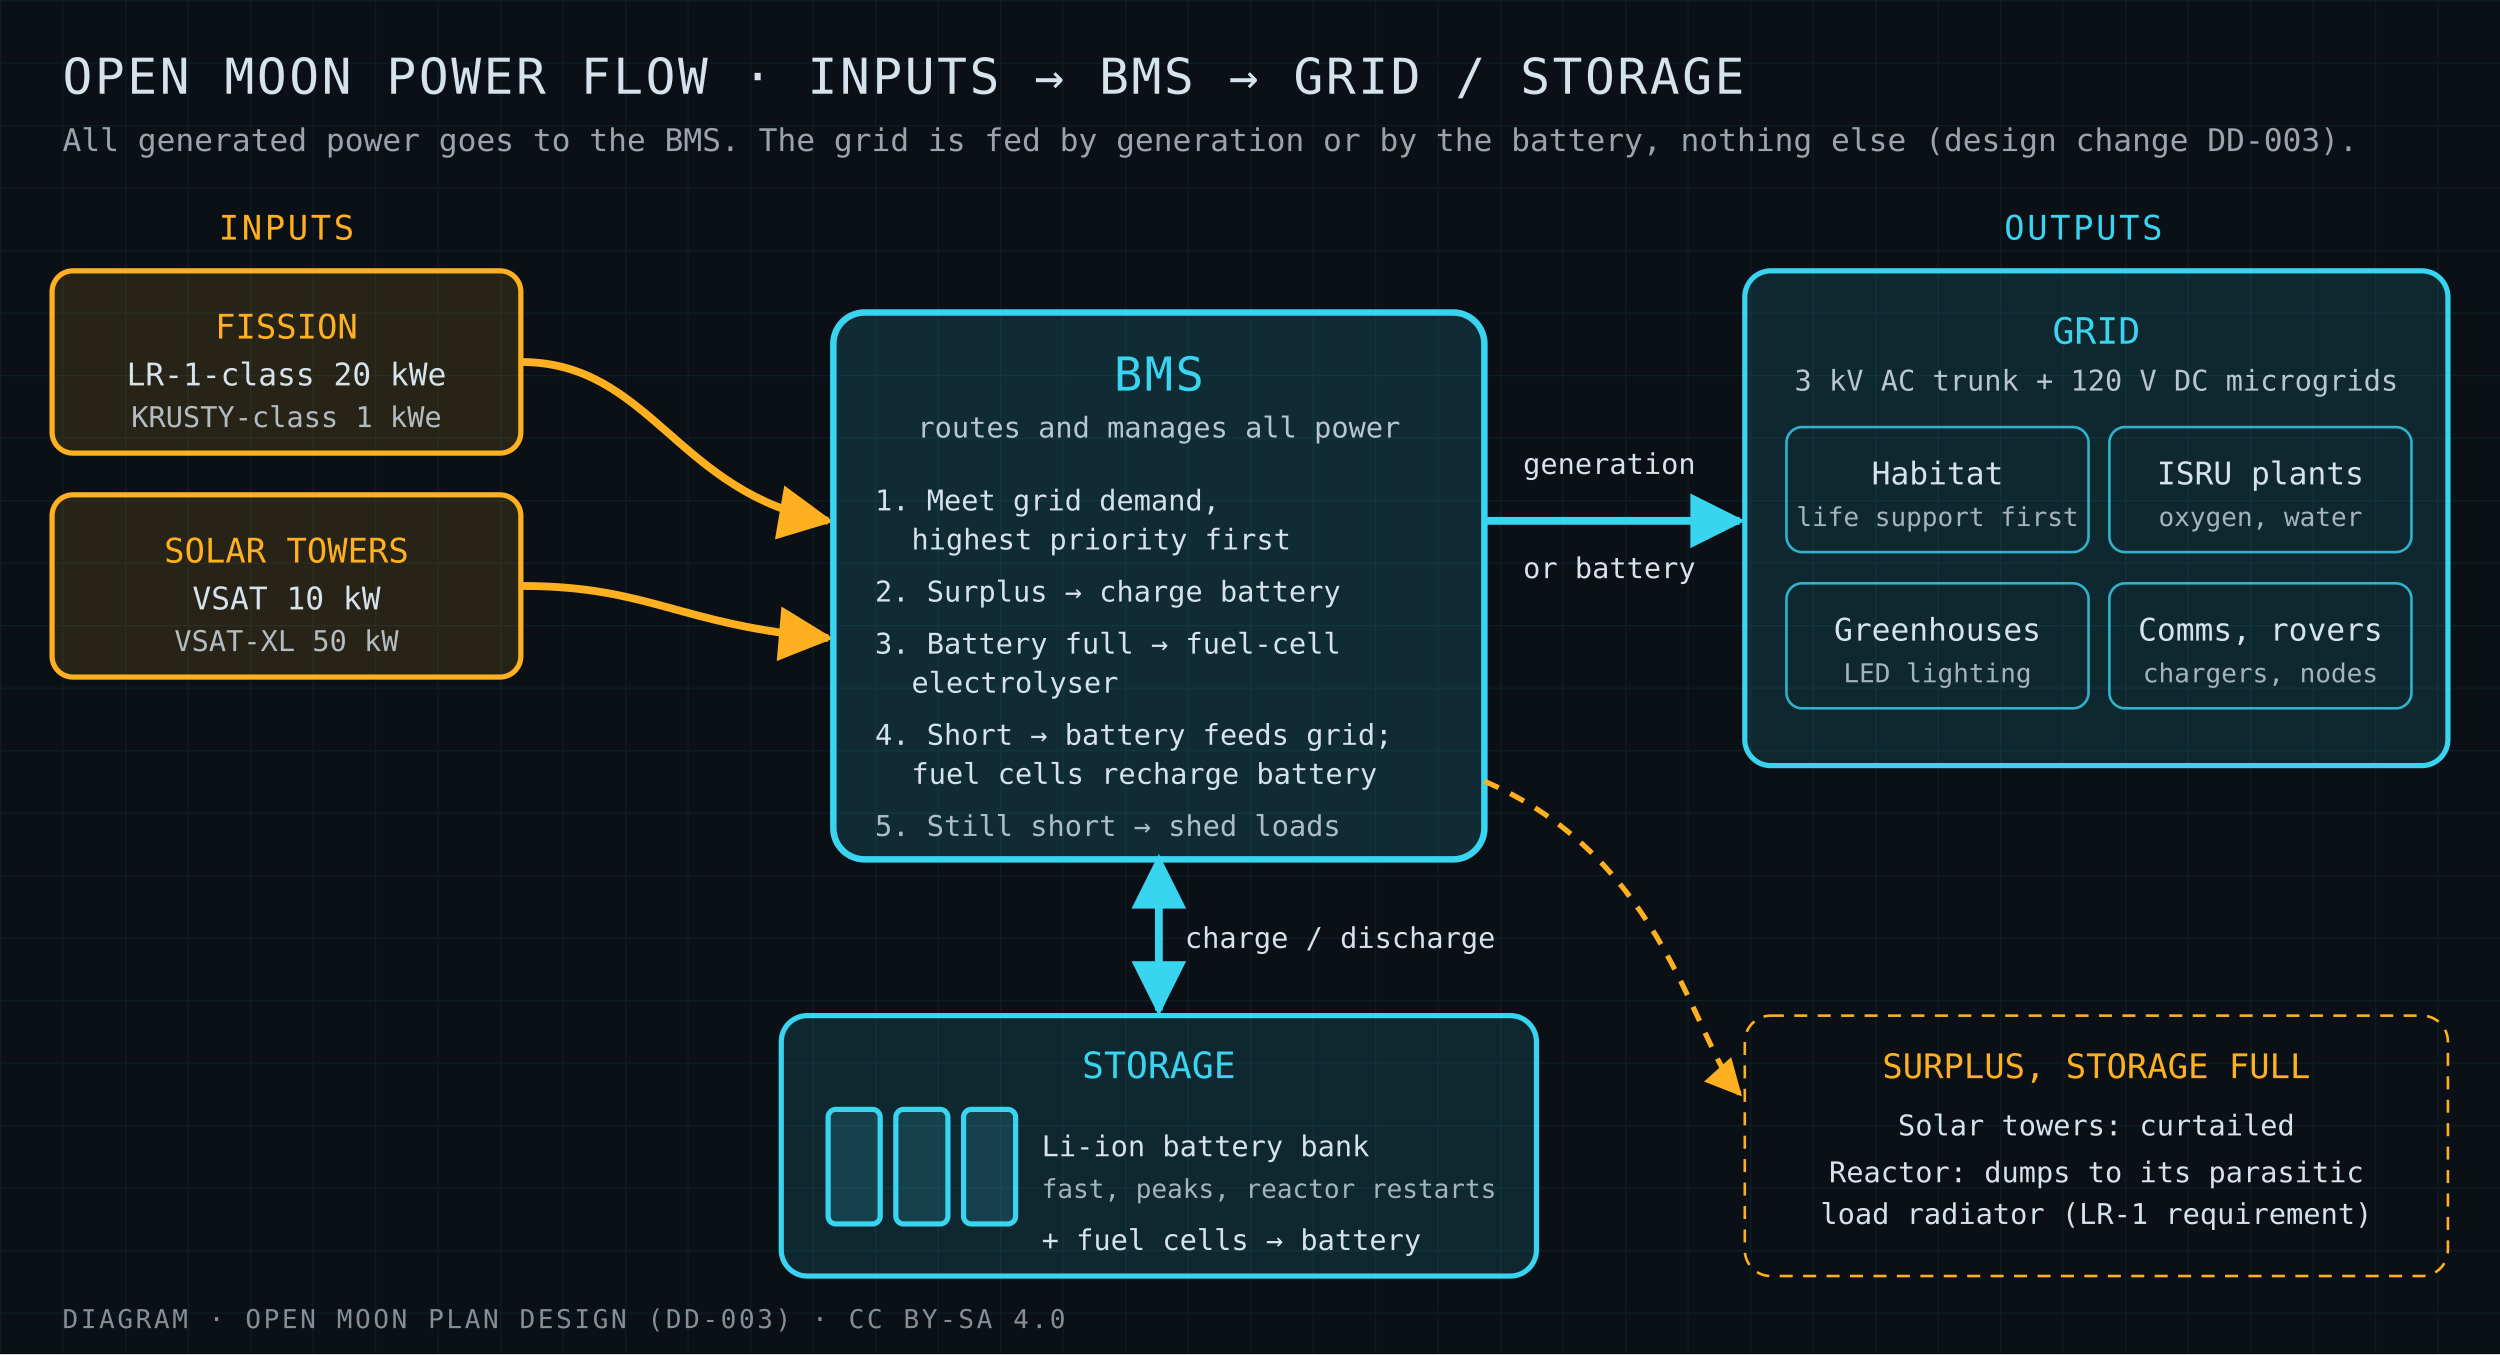
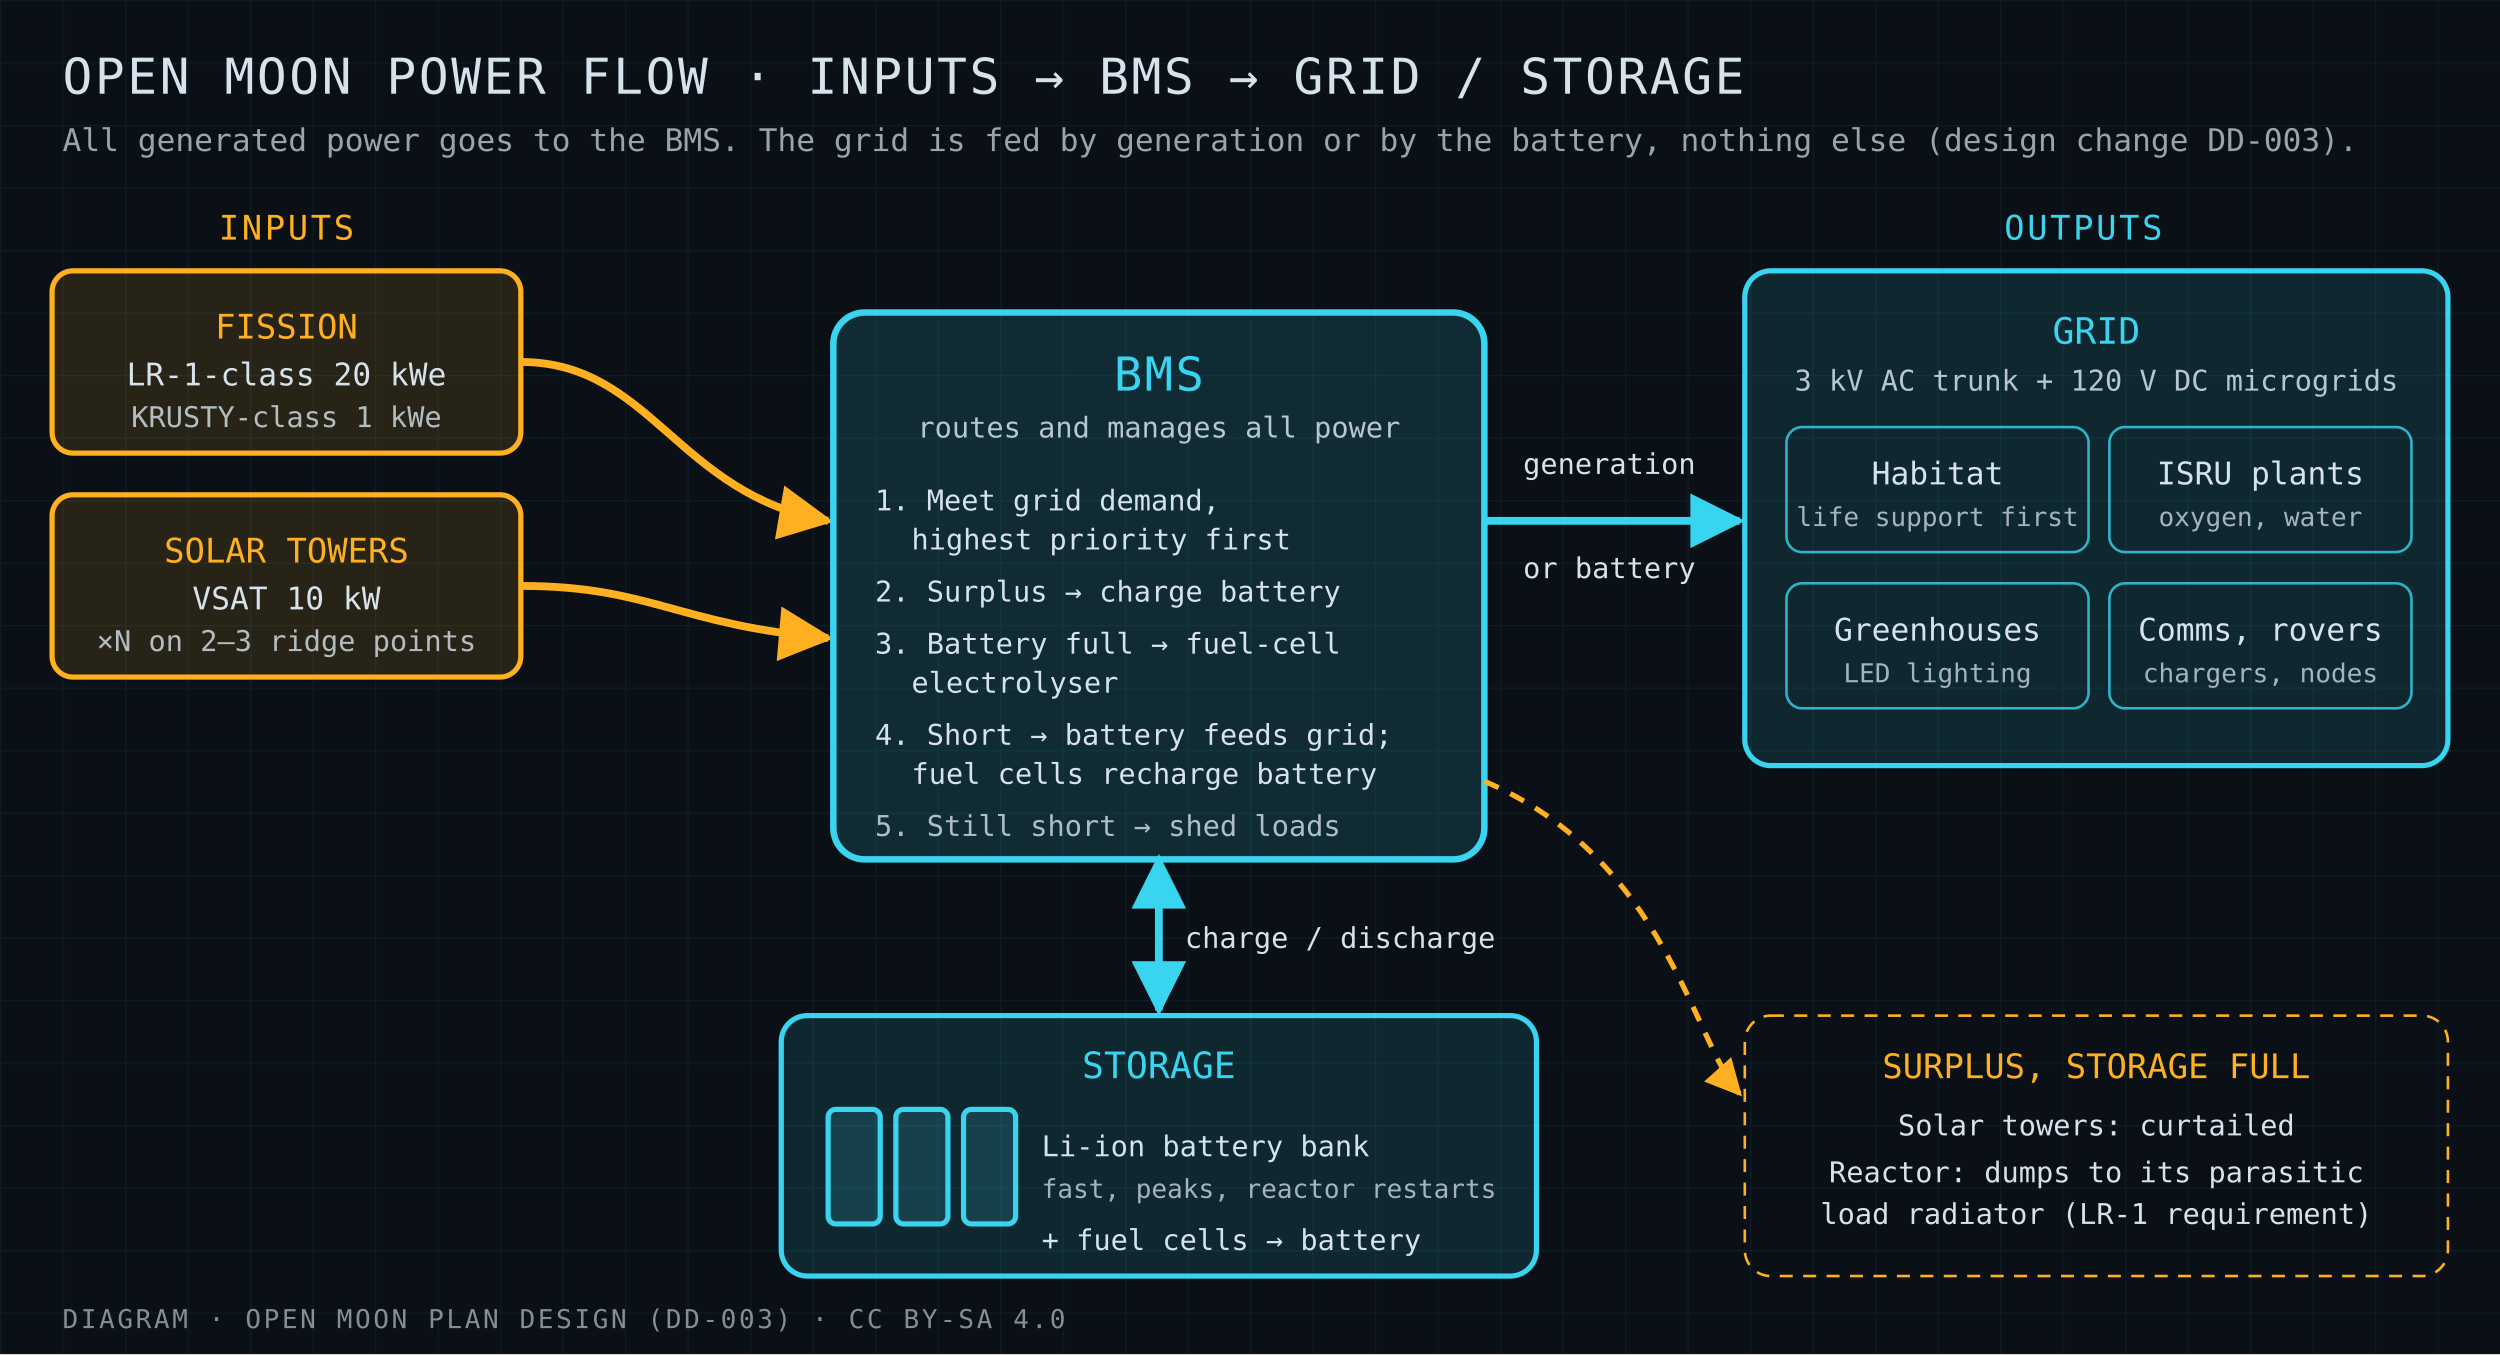
<svg xmlns="http://www.w3.org/2000/svg" viewBox="0 0 960 520" width="960" height="520" font-family="Share Tech Mono, monospace" role="img" aria-labelledby="t d">
  <defs>
    <pattern id="g" width="24" height="24" patternUnits="userSpaceOnUse">
      <path d="M24 0H0V24" fill="none" stroke="rgba(56,212,240,.07)" />
    </pattern>
    <marker id="ac" viewBox="0 0 10 10" refX="9" refY="5" markerWidth="7" markerHeight="7" orient="auto-start-reverse">
      <path d="M0 0L10 5L0 10z" fill="#38d4f0" />
    </marker>
    <marker id="ah" viewBox="0 0 10 10" refX="9" refY="5" markerWidth="7" markerHeight="7" orient="auto">
      <path d="M0 0L10 5L0 10z" fill="#ffb020" />
    </marker>
  </defs>
  <rect width="960" height="520" fill="#0a1015" />
  <rect width="960" height="520" fill="url(#g)" />
  <text x="24" y="36" fill="#d6e2ec" font-size="19" letter-spacing="1">OPEN MOON POWER FLOW · INPUTS → BMS → GRID / STORAGE</text>
  <text x="24" y="58" fill="#d6e2ec" font-size="12" opacity=".7">All generated power goes to the BMS. The grid is fed by generation or by the battery, nothing else (design change DD-003).</text>
  <text x="110" y="92" fill="#ffb020" font-size="13" text-anchor="middle" letter-spacing="1">INPUTS</text>
  <g font-size="12" fill="#d6e2ec" text-anchor="middle">
    <rect x="20" y="104" width="180" height="70" rx="8" fill="rgba(255,176,32,.12)" stroke="#ffb020" stroke-width="2" />
    <text x="110" y="130" fill="#ffb020" font-size="13">FISSION</text>
    <text x="110" y="148">LR-1-class 20 kWe</text>
    <text x="110" y="164" font-size="11" opacity=".8">KRUSTY-class 1 kWe</text>
    <rect x="20" y="190" width="180" height="70" rx="8" fill="rgba(255,176,32,.12)" stroke="#ffb020" stroke-width="2" />
    <text x="110" y="216" fill="#ffb020" font-size="13">SOLAR TOWERS</text>
    <text x="110" y="234">VSAT 10 kW</text>
-     <text x="110" y="250" font-size="11" opacity=".8">VSAT-XL 50 kW</text>
+     <text x="110" y="250" font-size="11" opacity=".8">×N on 2–3 ridge points</text>
  </g>
  <g stroke="#ffb020" stroke-width="3" fill="none" marker-end="url(#ah)">
    <path d="M200 139C250 139 260 190 318 200" />
    <path d="M200 225C250 225 260 240 318 245" />
  </g>
  <rect x="320" y="120" width="250" height="210" rx="12" fill="rgba(56,212,240,.14)" stroke="#38d4f0" stroke-width="2.5" />
  <text x="445" y="150" fill="#38d4f0" font-size="18" text-anchor="middle" letter-spacing="1">BMS</text>
  <text x="445" y="168" fill="#d6e2ec" font-size="11" text-anchor="middle" opacity=".85">routes and manages all power</text>
  <g fill="#d6e2ec" font-size="11">
    <text x="336" y="196">1. Meet grid demand,</text>
    <text x="350" y="211">highest priority first</text>
    <text x="336" y="231">2. Surplus → charge battery</text>
    <text x="336" y="251">3. Battery full → fuel-cell</text>
    <text x="350" y="266">electrolyser</text>
    <text x="336" y="286">4. Short → battery feeds grid;</text>
    <text x="350" y="301">fuel cells recharge battery</text>
    <text x="336" y="321" opacity=".8">5. Still short → shed loads</text>
  </g>
  <path d="M570 200H668" stroke="#38d4f0" stroke-width="3" marker-end="url(#ac)" />
  <text x="618" y="182" fill="#d6e2ec" font-size="11" text-anchor="middle">generation</text>
  <text x="618" y="222" fill="#d6e2ec" font-size="11" text-anchor="middle">or battery</text>
  <text x="800" y="92" fill="#38d4f0" font-size="13" text-anchor="middle" letter-spacing="1">OUTPUTS</text>
  <rect x="670" y="104" width="270" height="190" rx="10" fill="rgba(56,212,240,.12)" stroke="#38d4f0" stroke-width="2" />
  <text x="805" y="132" fill="#38d4f0" font-size="14" text-anchor="middle">GRID</text>
  <text x="805" y="150" fill="#d6e2ec" font-size="11" text-anchor="middle" opacity=".85">3 kV AC trunk + 120 V DC microgrids</text>
  <g font-size="12" fill="#d6e2ec">
    <rect x="686" y="164" width="116" height="48" rx="6" fill="none" stroke="#38d4f0" opacity=".8" />
    <text x="744" y="186" text-anchor="middle">Habitat</text>
    <text x="744" y="202" text-anchor="middle" font-size="10" opacity=".75">life support first</text>
    <rect x="810" y="164" width="116" height="48" rx="6" fill="none" stroke="#38d4f0" opacity=".8" />
    <text x="868" y="186" text-anchor="middle">ISRU plants</text>
    <text x="868" y="202" text-anchor="middle" font-size="10" opacity=".75">oxygen, water</text>
    <rect x="686" y="224" width="116" height="48" rx="6" fill="none" stroke="#38d4f0" opacity=".8" />
    <text x="744" y="246" text-anchor="middle">Greenhouses</text>
    <text x="744" y="262" text-anchor="middle" font-size="10" opacity=".75">LED lighting</text>
    <rect x="810" y="224" width="116" height="48" rx="6" fill="none" stroke="#38d4f0" opacity=".8" />
    <text x="868" y="246" text-anchor="middle">Comms, rovers</text>
    <text x="868" y="262" text-anchor="middle" font-size="10" opacity=".75">chargers, nodes</text>
  </g>
  <path d="M445 330V388" stroke="#38d4f0" stroke-width="3" marker-start="url(#ac)" marker-end="url(#ac)" />
  <text x="455" y="364" fill="#d6e2ec" font-size="11">charge / discharge</text>
  <rect x="300" y="390" width="290" height="100" rx="10" fill="rgba(56,212,240,.12)" stroke="#38d4f0" stroke-width="2" />
  <text x="445" y="414" fill="#38d4f0" font-size="14" text-anchor="middle">STORAGE</text>
  <g stroke="#38d4f0" stroke-width="2" fill="rgba(56,212,240,.15)">
    <rect x="318" y="426" width="20" height="44" rx="3" />
    <rect x="344" y="426" width="20" height="44" rx="3" />
    <rect x="370" y="426" width="20" height="44" rx="3" />
  </g>
  <text x="400" y="444" fill="#d6e2ec" font-size="11">Li-ion battery bank</text>
  <text x="400" y="460" fill="#d6e2ec" font-size="10" opacity=".75">fast, peaks, reactor restarts</text>
  <text x="400" y="480" fill="#d6e2ec" font-size="11">+ fuel cells → battery</text>
  <path d="M570 300C640 330 650 400 668 420" stroke="#ffb020" stroke-width="2" fill="none" stroke-dasharray="6 5" marker-end="url(#ah)" />
  <rect x="670" y="390" width="270" height="100" rx="10" fill="none" stroke="#ffb020" stroke-dasharray="5 4" />
  <text x="805" y="414" fill="#ffb020" font-size="13" text-anchor="middle">SURPLUS, STORAGE FULL</text>
  <text x="805" y="436" fill="#d6e2ec" font-size="11" text-anchor="middle">Solar towers: curtailed</text>
  <text x="805" y="454" fill="#d6e2ec" font-size="11" text-anchor="middle">Reactor: dumps to its parasitic</text>
  <text x="805" y="470" fill="#d6e2ec" font-size="11" text-anchor="middle">load radiator (LR-1 requirement)</text>
  <text x="24" y="510" fill="#d6e2ec" font-size="10" opacity=".6" letter-spacing="1">DIAGRAM · OPEN MOON PLAN DESIGN (DD-003) · CC BY-SA 4.0</text>
</svg>
